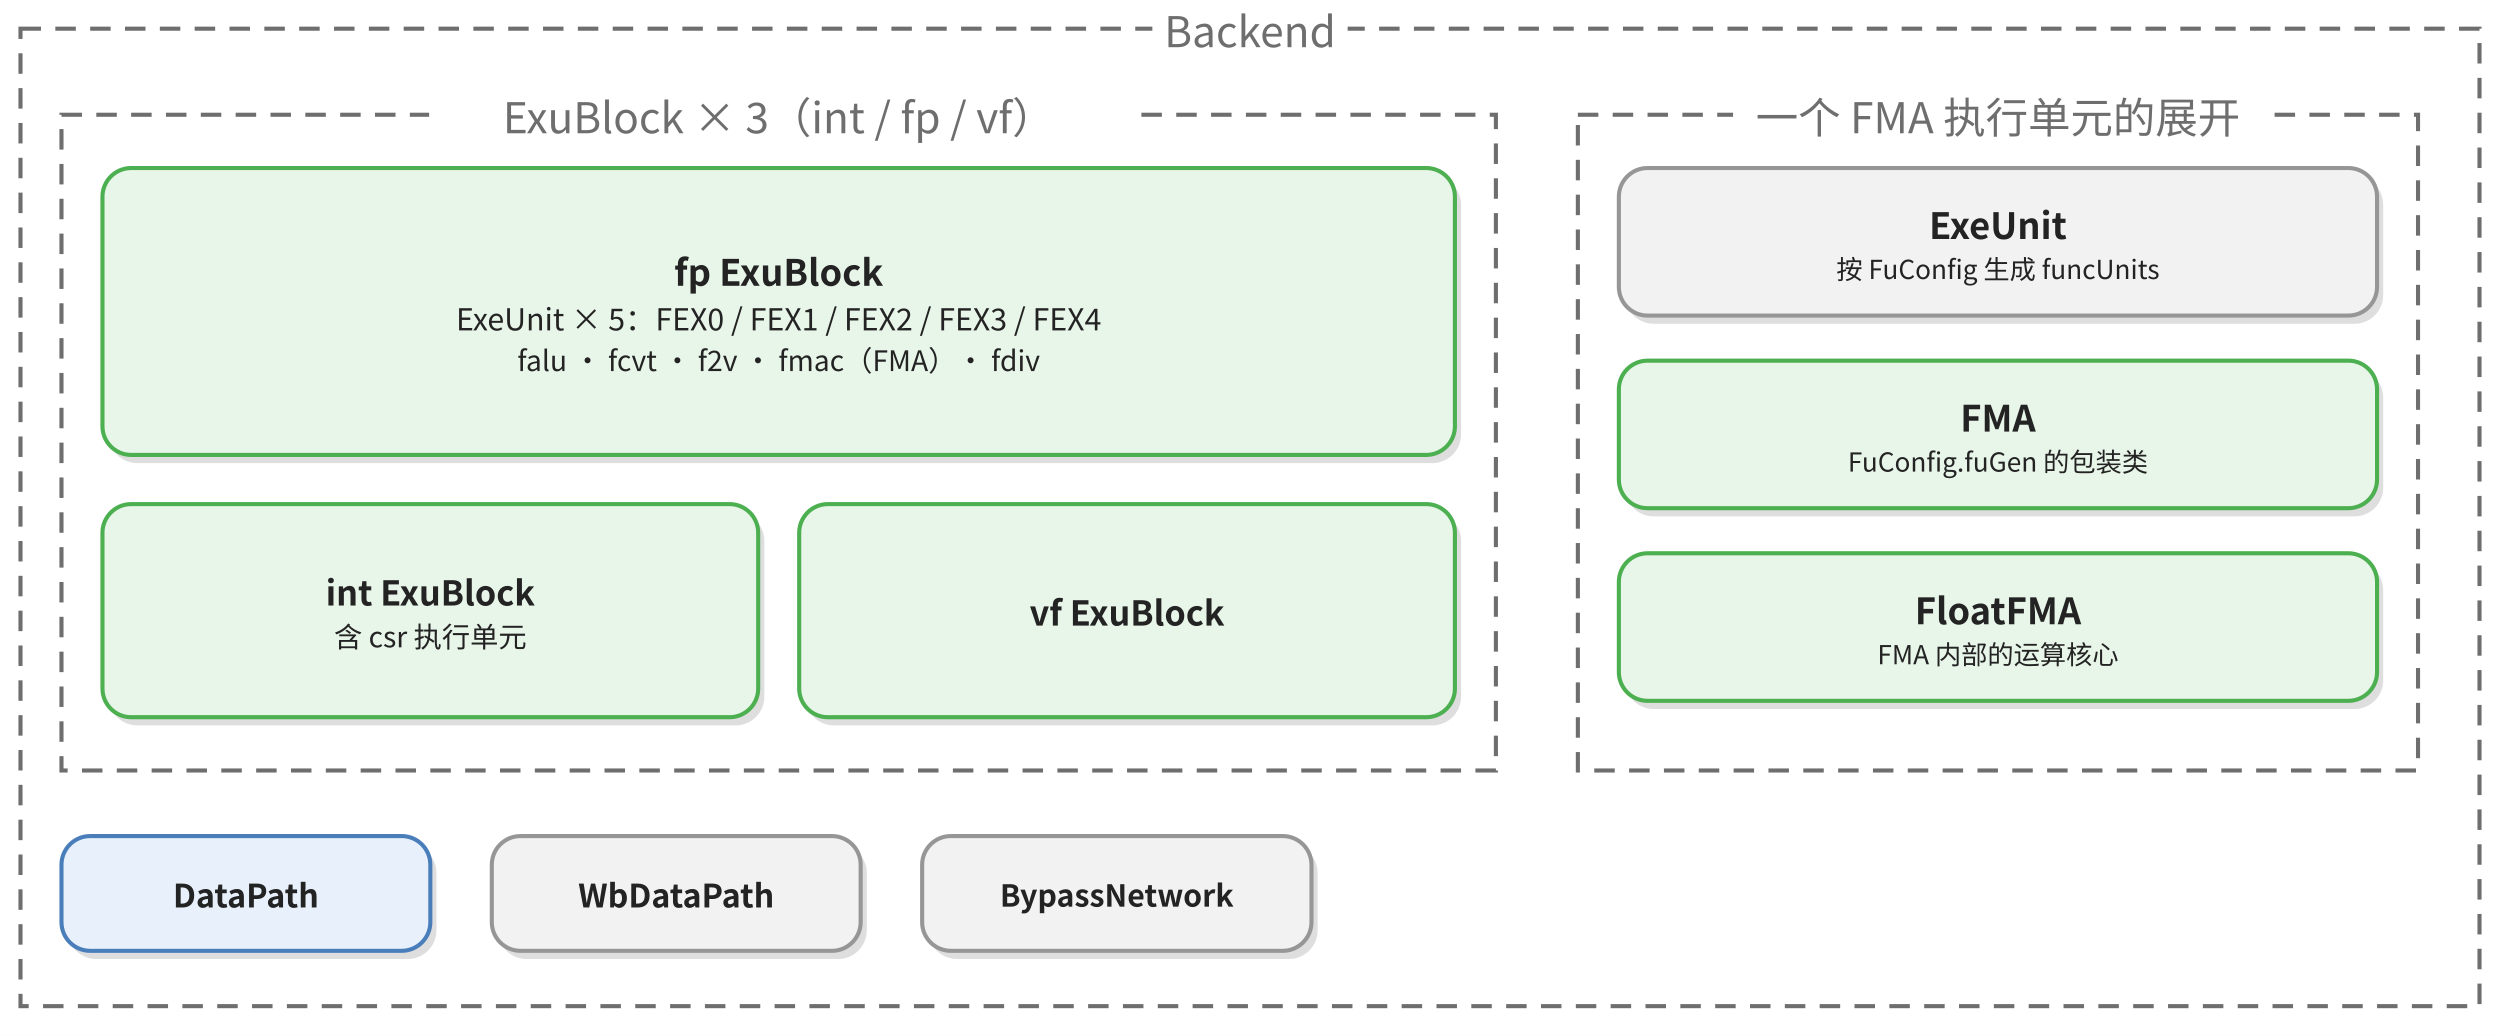
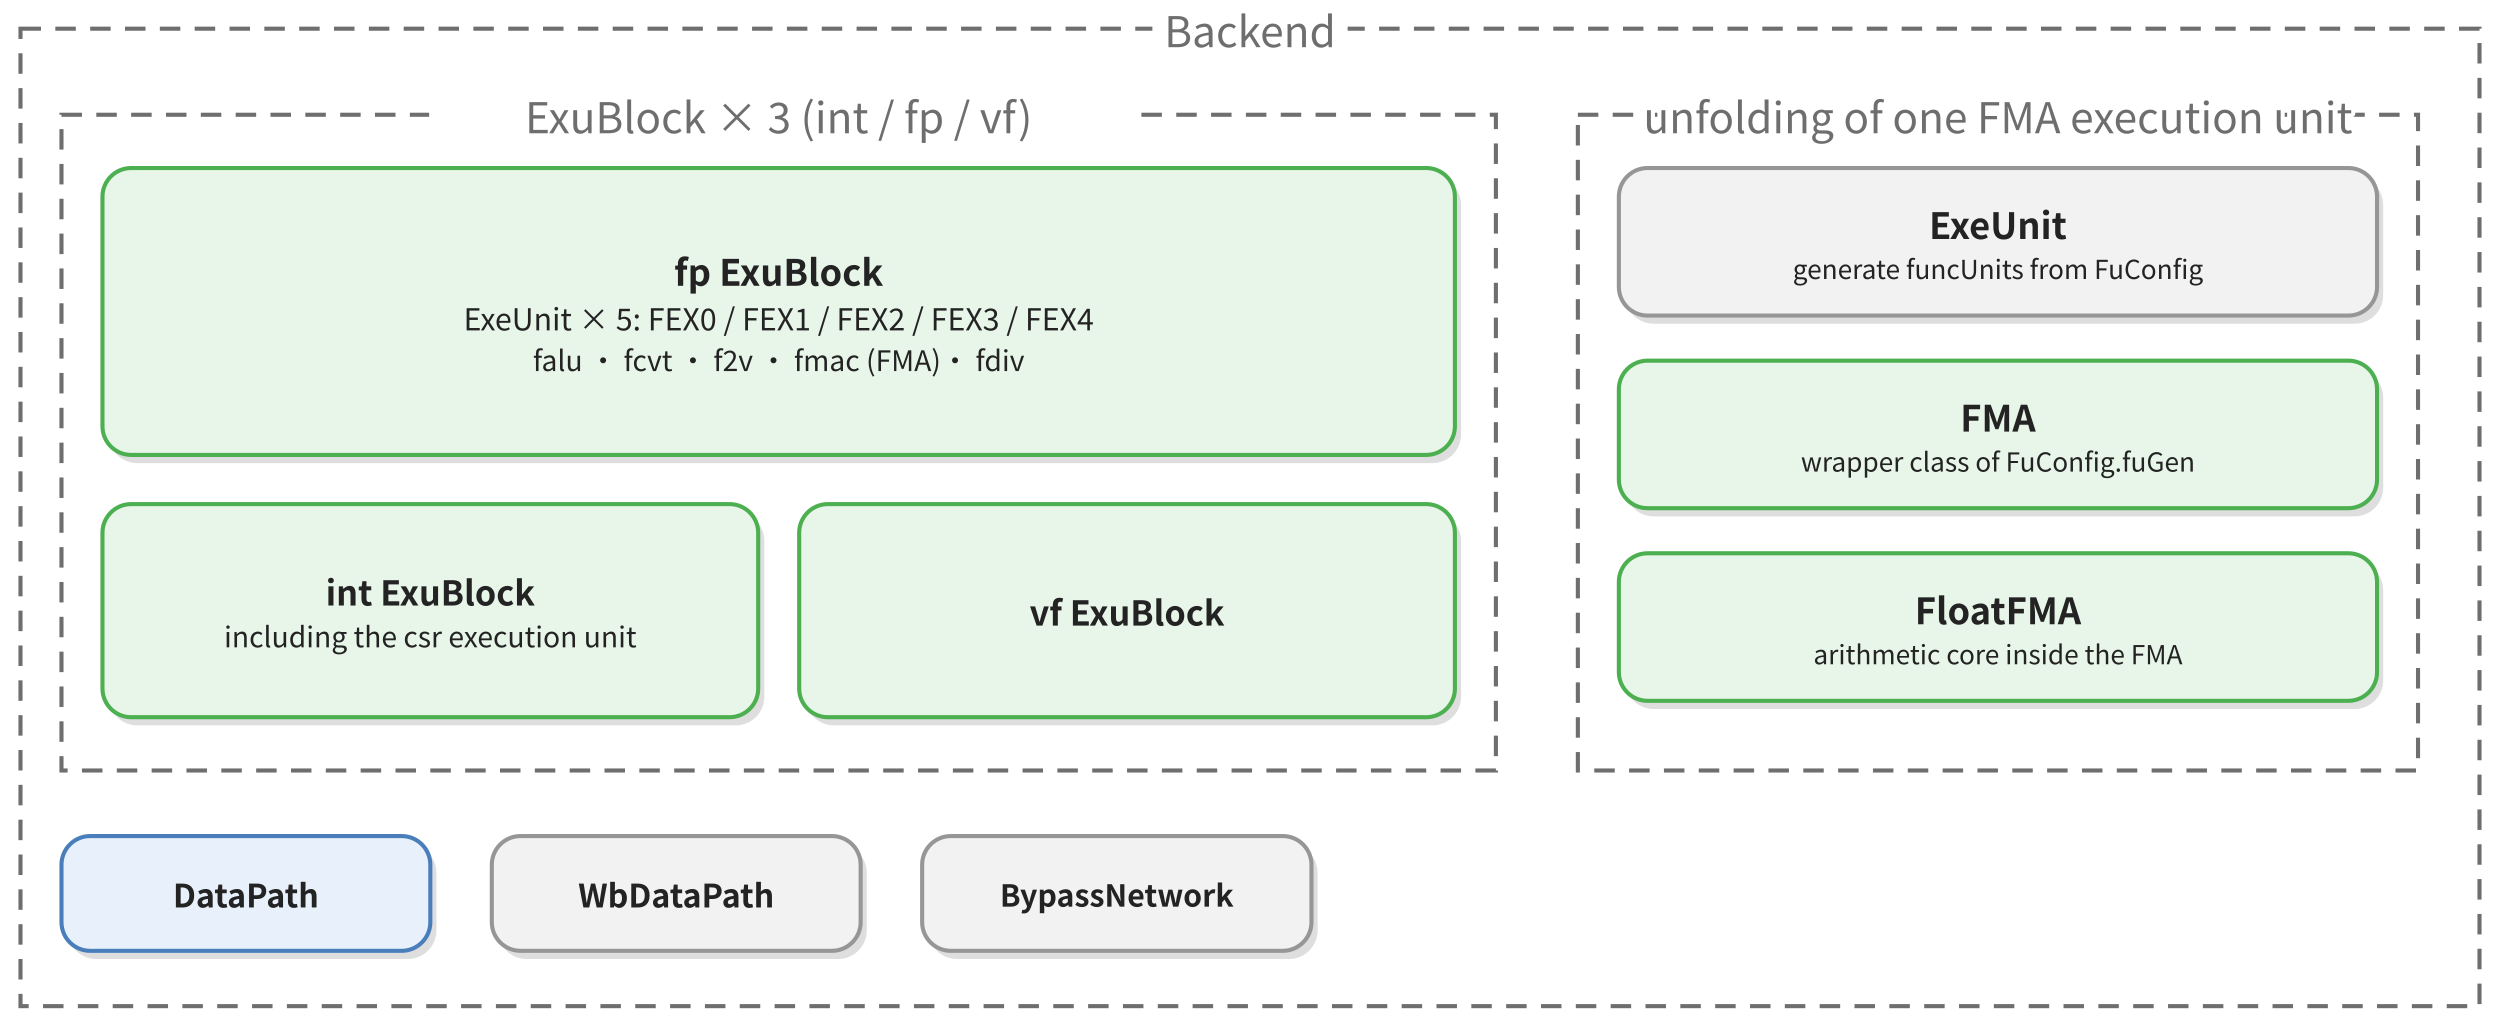
- <svg xmlns="http://www.w3.org/2000/svg" width="1220" height="505" viewBox="0 0 1220 505" font-family="'Noto Sans CJK SC','Source Han Sans SC','Microsoft YaHei','PingFang SC',sans-serif">
+ <svg xmlns="http://www.w3.org/2000/svg" width="1220" height="505" viewBox="0 0 1220 505" font-family="'Noto Sans CJK SC','Source Han Sans SC','Microsoft YaHei','PingFang SC',sans-serif" xml:space="preserve">
  <rect x="0" y="0" width="1220" height="505" fill="#ffffff" />
  <rect x="10" y="14" width="1200" height="477" rx="0" fill="none" stroke="#6E6E6E" stroke-width="2" stroke-dasharray="10 7" />
  <rect x="562.356" y="1.21" width="95.288" height="25.581" rx="0" fill="#FFFFFF" />
-   <text x="610.0" y="14" font-size="20.7" fill="#6E6E6E" text-anchor="middle" dominant-baseline="central">Backend</text>
+   <text xml:space="preserve" x="610.0" y="14" font-size="20.7" fill="#6E6E6E" text-anchor="middle" dominant-baseline="central">Backend</text>
  <rect x="30" y="56" width="700" height="320" rx="0" fill="none" stroke="#6E6E6E" stroke-width="2" stroke-dasharray="10 7" />
  <rect x="209.421" y="43.21" width="341.157" height="25.581" rx="0" fill="#FFFFFF" />
-   <text x="380.0" y="56" font-size="20.7" fill="#6E6E6E" text-anchor="middle" dominant-baseline="central">ExuBlock × 3（int / fp / vf）</text>
+   <text xml:space="preserve" x="380.0" y="56" font-size="20.7" fill="#6E6E6E" text-anchor="middle" dominant-baseline="central">ExuBlock × 3 (int / fp / vf)</text>
  <rect x="53" y="86" width="660" height="140" rx="14" fill="#DEDEDE" />
  <rect x="50" y="82" width="660" height="140" rx="14" fill="#E8F5E9" stroke="#4CAF50" stroke-width="2" />
-   <text x="380.0" y="131.742" font-size="17.7" fill="#232323" text-anchor="middle" dominant-baseline="central" font-weight="bold">fp ExuBlock</text>
-   <text x="380.0" y="154.794" font-size="14.8" fill="#232323" text-anchor="middle" dominant-baseline="central">ExeUnit × 5：FEX0 / FEX1 / FEX2 / FEX3 / FEX4</text>
-   <text x="380.0" y="175.052" font-size="13.8" fill="#232323" text-anchor="middle" dominant-baseline="central">falu · fcvt · f2v · fmac（FMA）· fdiv</text>
+   <text xml:space="preserve" x="380.0" y="131.742" font-size="17.7" fill="#232323" text-anchor="middle" dominant-baseline="central" font-weight="bold">fp ExuBlock</text>
+   <text xml:space="preserve" x="380.0" y="154.794" font-size="14.8" fill="#232323" text-anchor="middle" dominant-baseline="central">ExeUnit × 5: FEX0 / FEX1 / FEX2 / FEX3 / FEX4</text>
+   <text xml:space="preserve" x="380.0" y="175.052" font-size="13.8" fill="#232323" text-anchor="middle" dominant-baseline="central">falu · fcvt · f2v · fmac (FMA)· fdiv</text>
  <rect x="53" y="250" width="320" height="104" rx="14" fill="#DEDEDE" />
  <rect x="50" y="246" width="320" height="104" rx="14" fill="#E8F5E9" stroke="#4CAF50" stroke-width="2" />
-   <text x="210.0" y="288.22" font-size="16.7" fill="#232323" text-anchor="middle" dominant-baseline="central" font-weight="bold">int ExuBlock</text>
-   <text x="210.0" y="309.875" font-size="13.8" fill="#232323" text-anchor="middle" dominant-baseline="central">含 csr 执行单元</text>
+   <text xml:space="preserve" x="210.0" y="288.22" font-size="16.7" fill="#232323" text-anchor="middle" dominant-baseline="central" font-weight="bold">int ExuBlock</text>
+   <text xml:space="preserve" x="210.0" y="309.875" font-size="13.8" fill="#232323" text-anchor="middle" dominant-baseline="central">including the csr execution unit</text>
  <rect x="393" y="250" width="320" height="104" rx="14" fill="#DEDEDE" />
  <rect x="390" y="246" width="320" height="104" rx="14" fill="#E8F5E9" stroke="#4CAF50" stroke-width="2" />
-   <text x="550.0" y="298.0" font-size="16.7" fill="#232323" text-anchor="middle" dominant-baseline="central" font-weight="bold">vf ExuBlock</text>
+   <text xml:space="preserve" x="550.0" y="298.0" font-size="16.7" fill="#232323" text-anchor="middle" dominant-baseline="central" font-weight="bold">vf ExuBlock</text>
  <rect x="33" y="412" width="180" height="56" rx="14" fill="#DEDEDE" />
  <rect x="30" y="408" width="180" height="56" rx="14" fill="#E8F1FB" stroke="#4A7EBB" stroke-width="2" />
-   <text x="120.0" y="436.0" font-size="15.7" fill="#232323" text-anchor="middle" dominant-baseline="central" font-weight="bold">DataPath</text>
+   <text xml:space="preserve" x="120.0" y="436.0" font-size="15.7" fill="#232323" text-anchor="middle" dominant-baseline="central" font-weight="bold">DataPath</text>
  <rect x="243" y="412" width="180" height="56" rx="14" fill="#DEDEDE" />
  <rect x="240" y="408" width="180" height="56" rx="14" fill="#F2F2F2" stroke="#969696" stroke-width="2" />
-   <text x="330.0" y="436.0" font-size="15.7" fill="#232323" text-anchor="middle" dominant-baseline="central" font-weight="bold">WbDataPath</text>
+   <text xml:space="preserve" x="330.0" y="436.0" font-size="15.7" fill="#232323" text-anchor="middle" dominant-baseline="central" font-weight="bold">WbDataPath</text>
  <rect x="453" y="412" width="190" height="56" rx="14" fill="#DEDEDE" />
  <rect x="450" y="408" width="190" height="56" rx="14" fill="#F2F2F2" stroke="#969696" stroke-width="2" />
-   <text x="545.0" y="436.0" font-size="14.8" fill="#232323" text-anchor="middle" dominant-baseline="central" font-weight="bold">BypassNetwork</text>
+   <text xml:space="preserve" x="545.0" y="436.0" font-size="14.8" fill="#232323" text-anchor="middle" dominant-baseline="central" font-weight="bold">BypassNetwork</text>
  <rect x="770" y="56" width="410" height="320" rx="0" fill="none" stroke="#6E6E6E" stroke-width="2" stroke-dasharray="10 7" />
  <rect x="845.744" y="43.21" width="258.512" height="25.581" rx="0" fill="#FFFFFF" />
-   <text x="975.0" y="56" font-size="20.7" fill="#6E6E6E" text-anchor="middle" dominant-baseline="central">一个 FMA 执行单元的展开</text>
+   <text xml:space="preserve" x="975.0" y="56" font-size="20.7" fill="#6E6E6E" text-anchor="middle" dominant-baseline="central" stroke="#FFFFFF" stroke-width="4" paint-order="stroke" stroke-linejoin="round">unfolding of one FMA execution unit</text>
  <rect x="793" y="86" width="370" height="72" rx="14" fill="#DEDEDE" />
  <rect x="790" y="82" width="370" height="72" rx="14" fill="#F2F2F2" stroke="#969696" stroke-width="2" />
-   <text x="975.0" y="108.919" font-size="17.7" fill="#232323" text-anchor="middle" dominant-baseline="central" font-weight="bold">ExeUnit</text>
-   <text x="975.0" y="130.574" font-size="12.8" fill="#232323" text-anchor="middle" dominant-baseline="central">按 FuConfig 生成 funcUnits</text>
+   <text xml:space="preserve" x="975.0" y="108.919" font-size="17.7" fill="#232323" text-anchor="middle" dominant-baseline="central" font-weight="bold">ExeUnit</text>
+   <text xml:space="preserve" x="975.0" y="130.574" font-size="12.8" fill="#232323" text-anchor="middle" dominant-baseline="central">generate funcUnits from FuConfig</text>
  <rect x="793" y="180" width="370" height="72" rx="14" fill="#DEDEDE" />
  <rect x="790" y="176" width="370" height="72" rx="14" fill="#E8F5E9" stroke="#4CAF50" stroke-width="2" />
-   <text x="975.0" y="202.919" font-size="17.7" fill="#232323" text-anchor="middle" dominant-baseline="central" font-weight="bold">FMA</text>
-   <text x="975.0" y="224.574" font-size="12.8" fill="#232323" text-anchor="middle" dominant-baseline="central">FuConfig.fuGen 的包装类</text>
+   <text xml:space="preserve" x="975.0" y="202.919" font-size="17.7" fill="#232323" text-anchor="middle" dominant-baseline="central" font-weight="bold">FMA</text>
+   <text xml:space="preserve" x="975.0" y="224.574" font-size="12.8" fill="#232323" text-anchor="middle" dominant-baseline="central">wrapper class of FuConfig.fuGen</text>
  <rect x="793" y="274" width="370" height="72" rx="14" fill="#DEDEDE" />
  <rect x="790" y="270" width="370" height="72" rx="14" fill="#E8F5E9" stroke="#4CAF50" stroke-width="2" />
-   <text x="975.0" y="296.919" font-size="17.7" fill="#232323" text-anchor="middle" dominant-baseline="central" font-weight="bold">FloatFMA</text>
-   <text x="975.0" y="318.574" font-size="12.8" fill="#232323" text-anchor="middle" dominant-baseline="central">FMA 内部的运算核心</text>
+   <text xml:space="preserve" x="975.0" y="296.919" font-size="17.7" fill="#232323" text-anchor="middle" dominant-baseline="central" font-weight="bold">FloatFMA</text>
+   <text xml:space="preserve" x="975.0" y="318.574" font-size="12.8" fill="#232323" text-anchor="middle" dominant-baseline="central">arithmetic core inside the FMA</text>
</svg>
